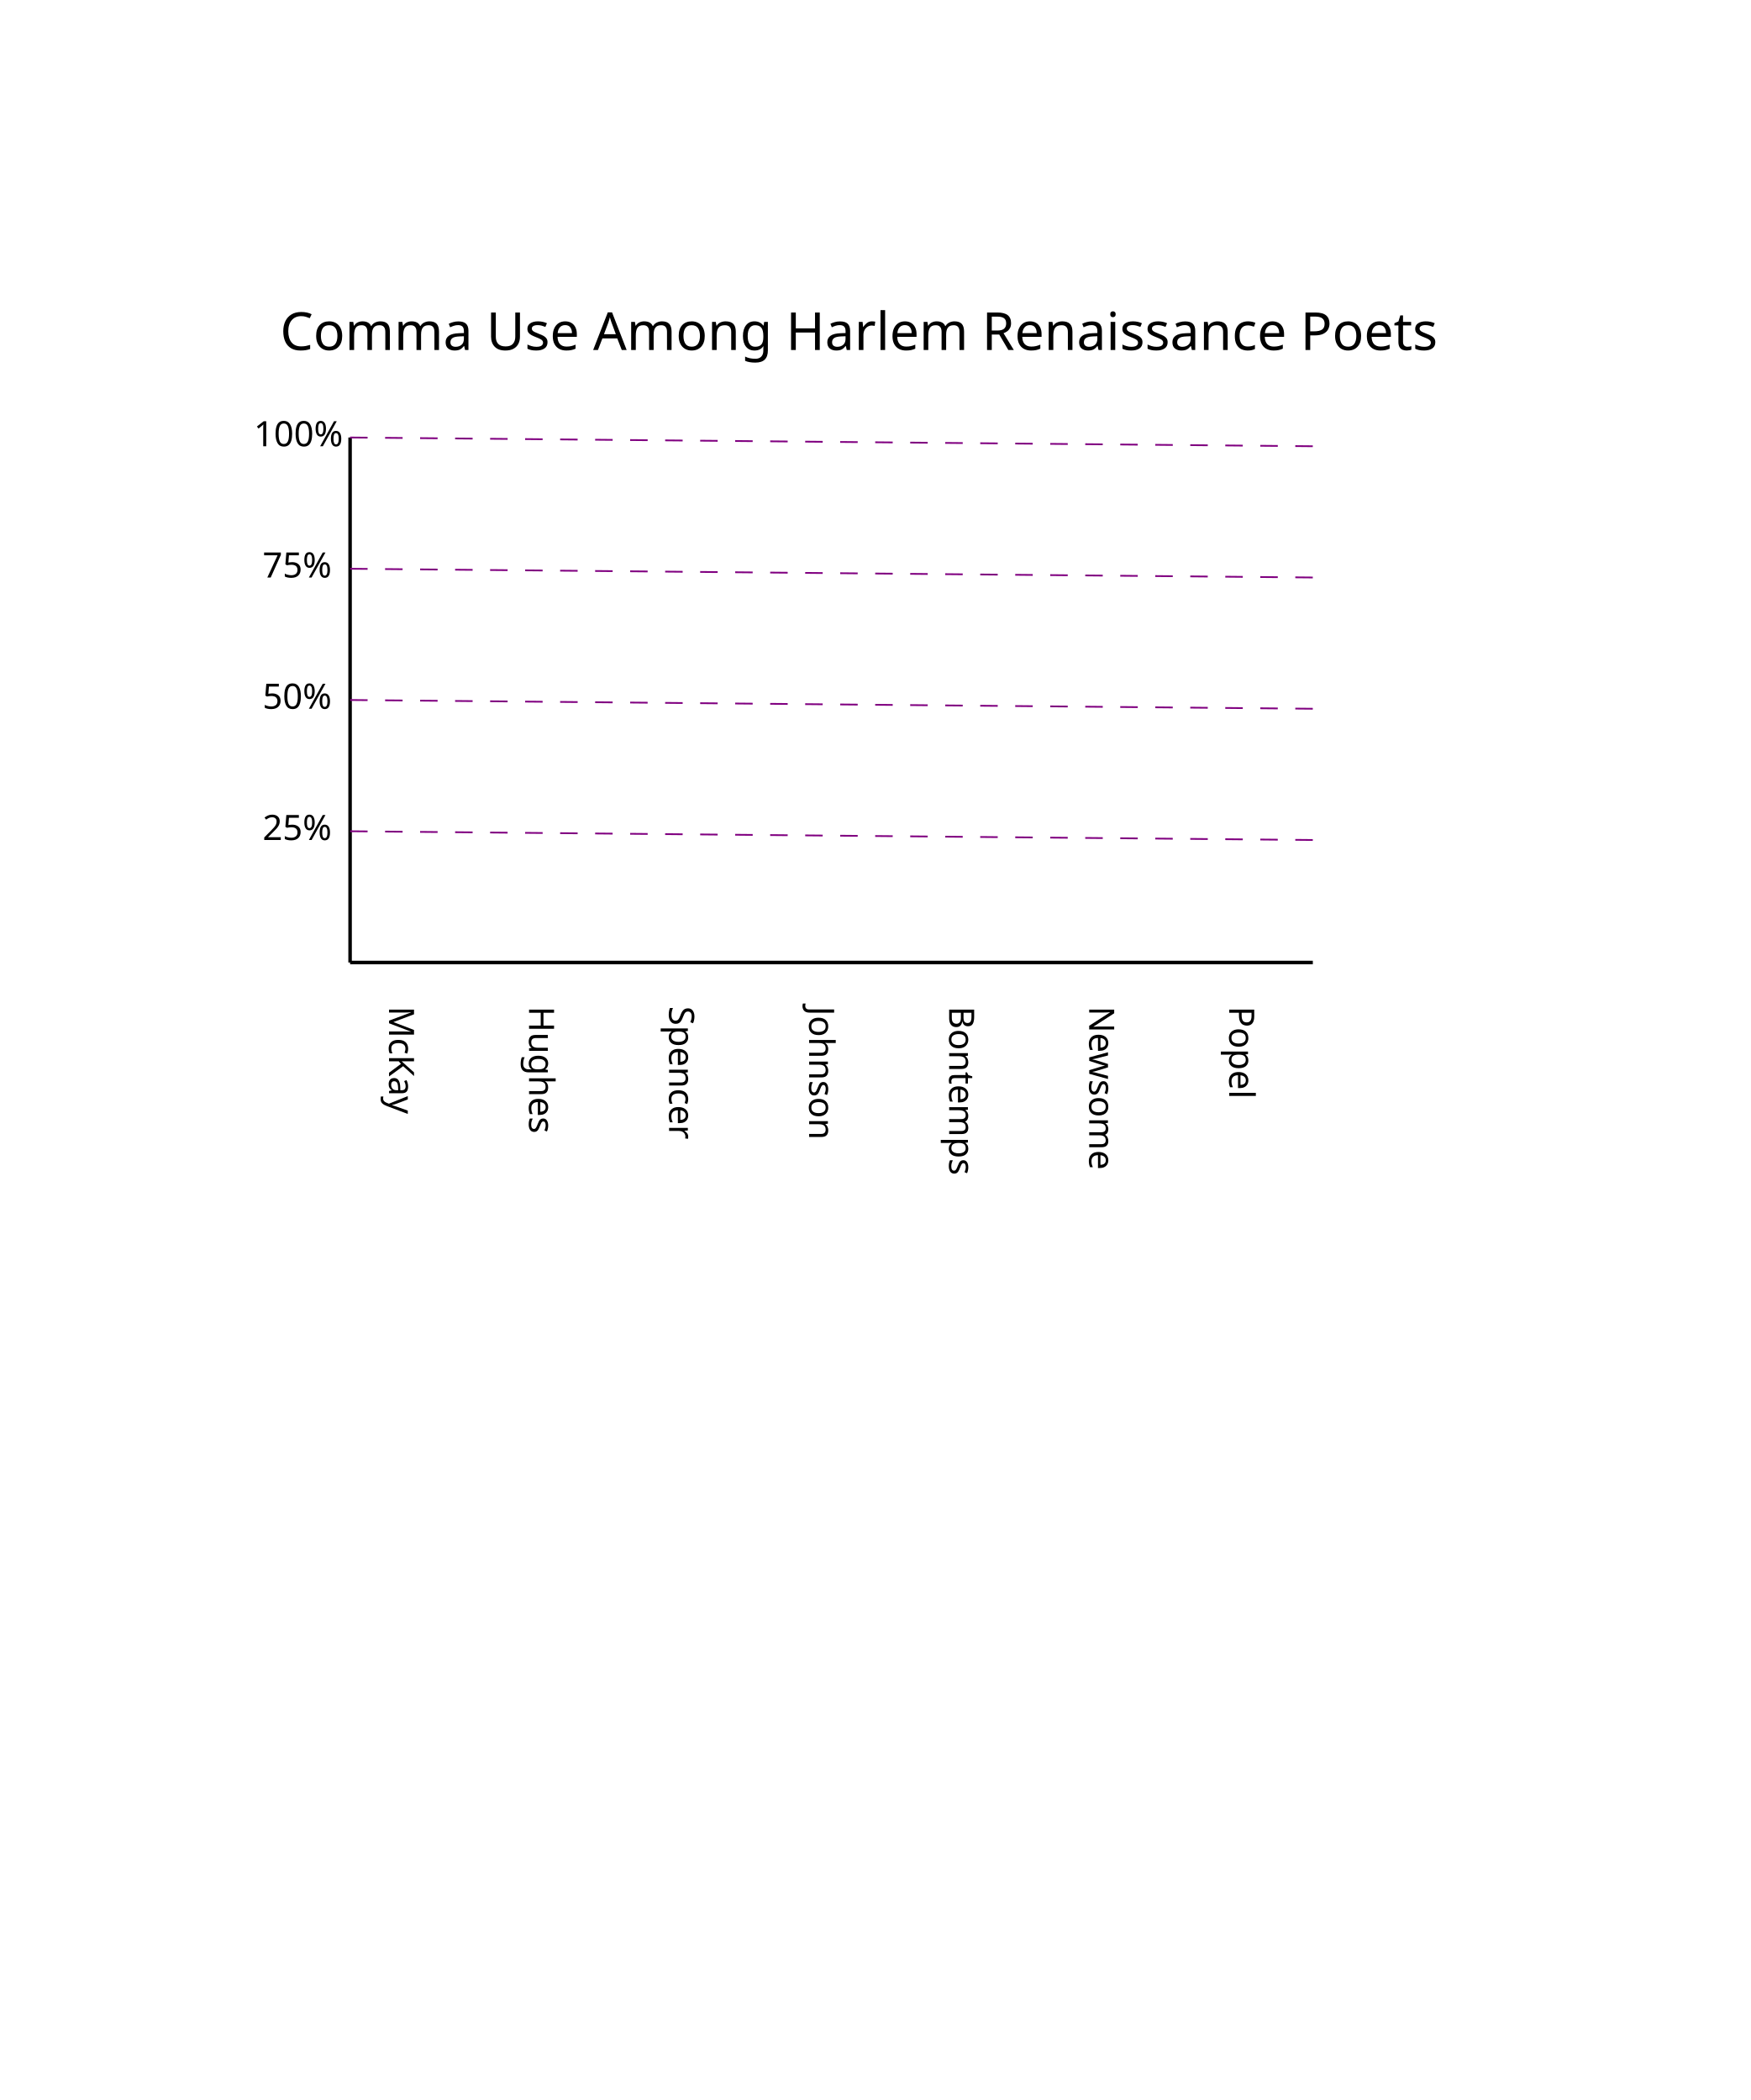
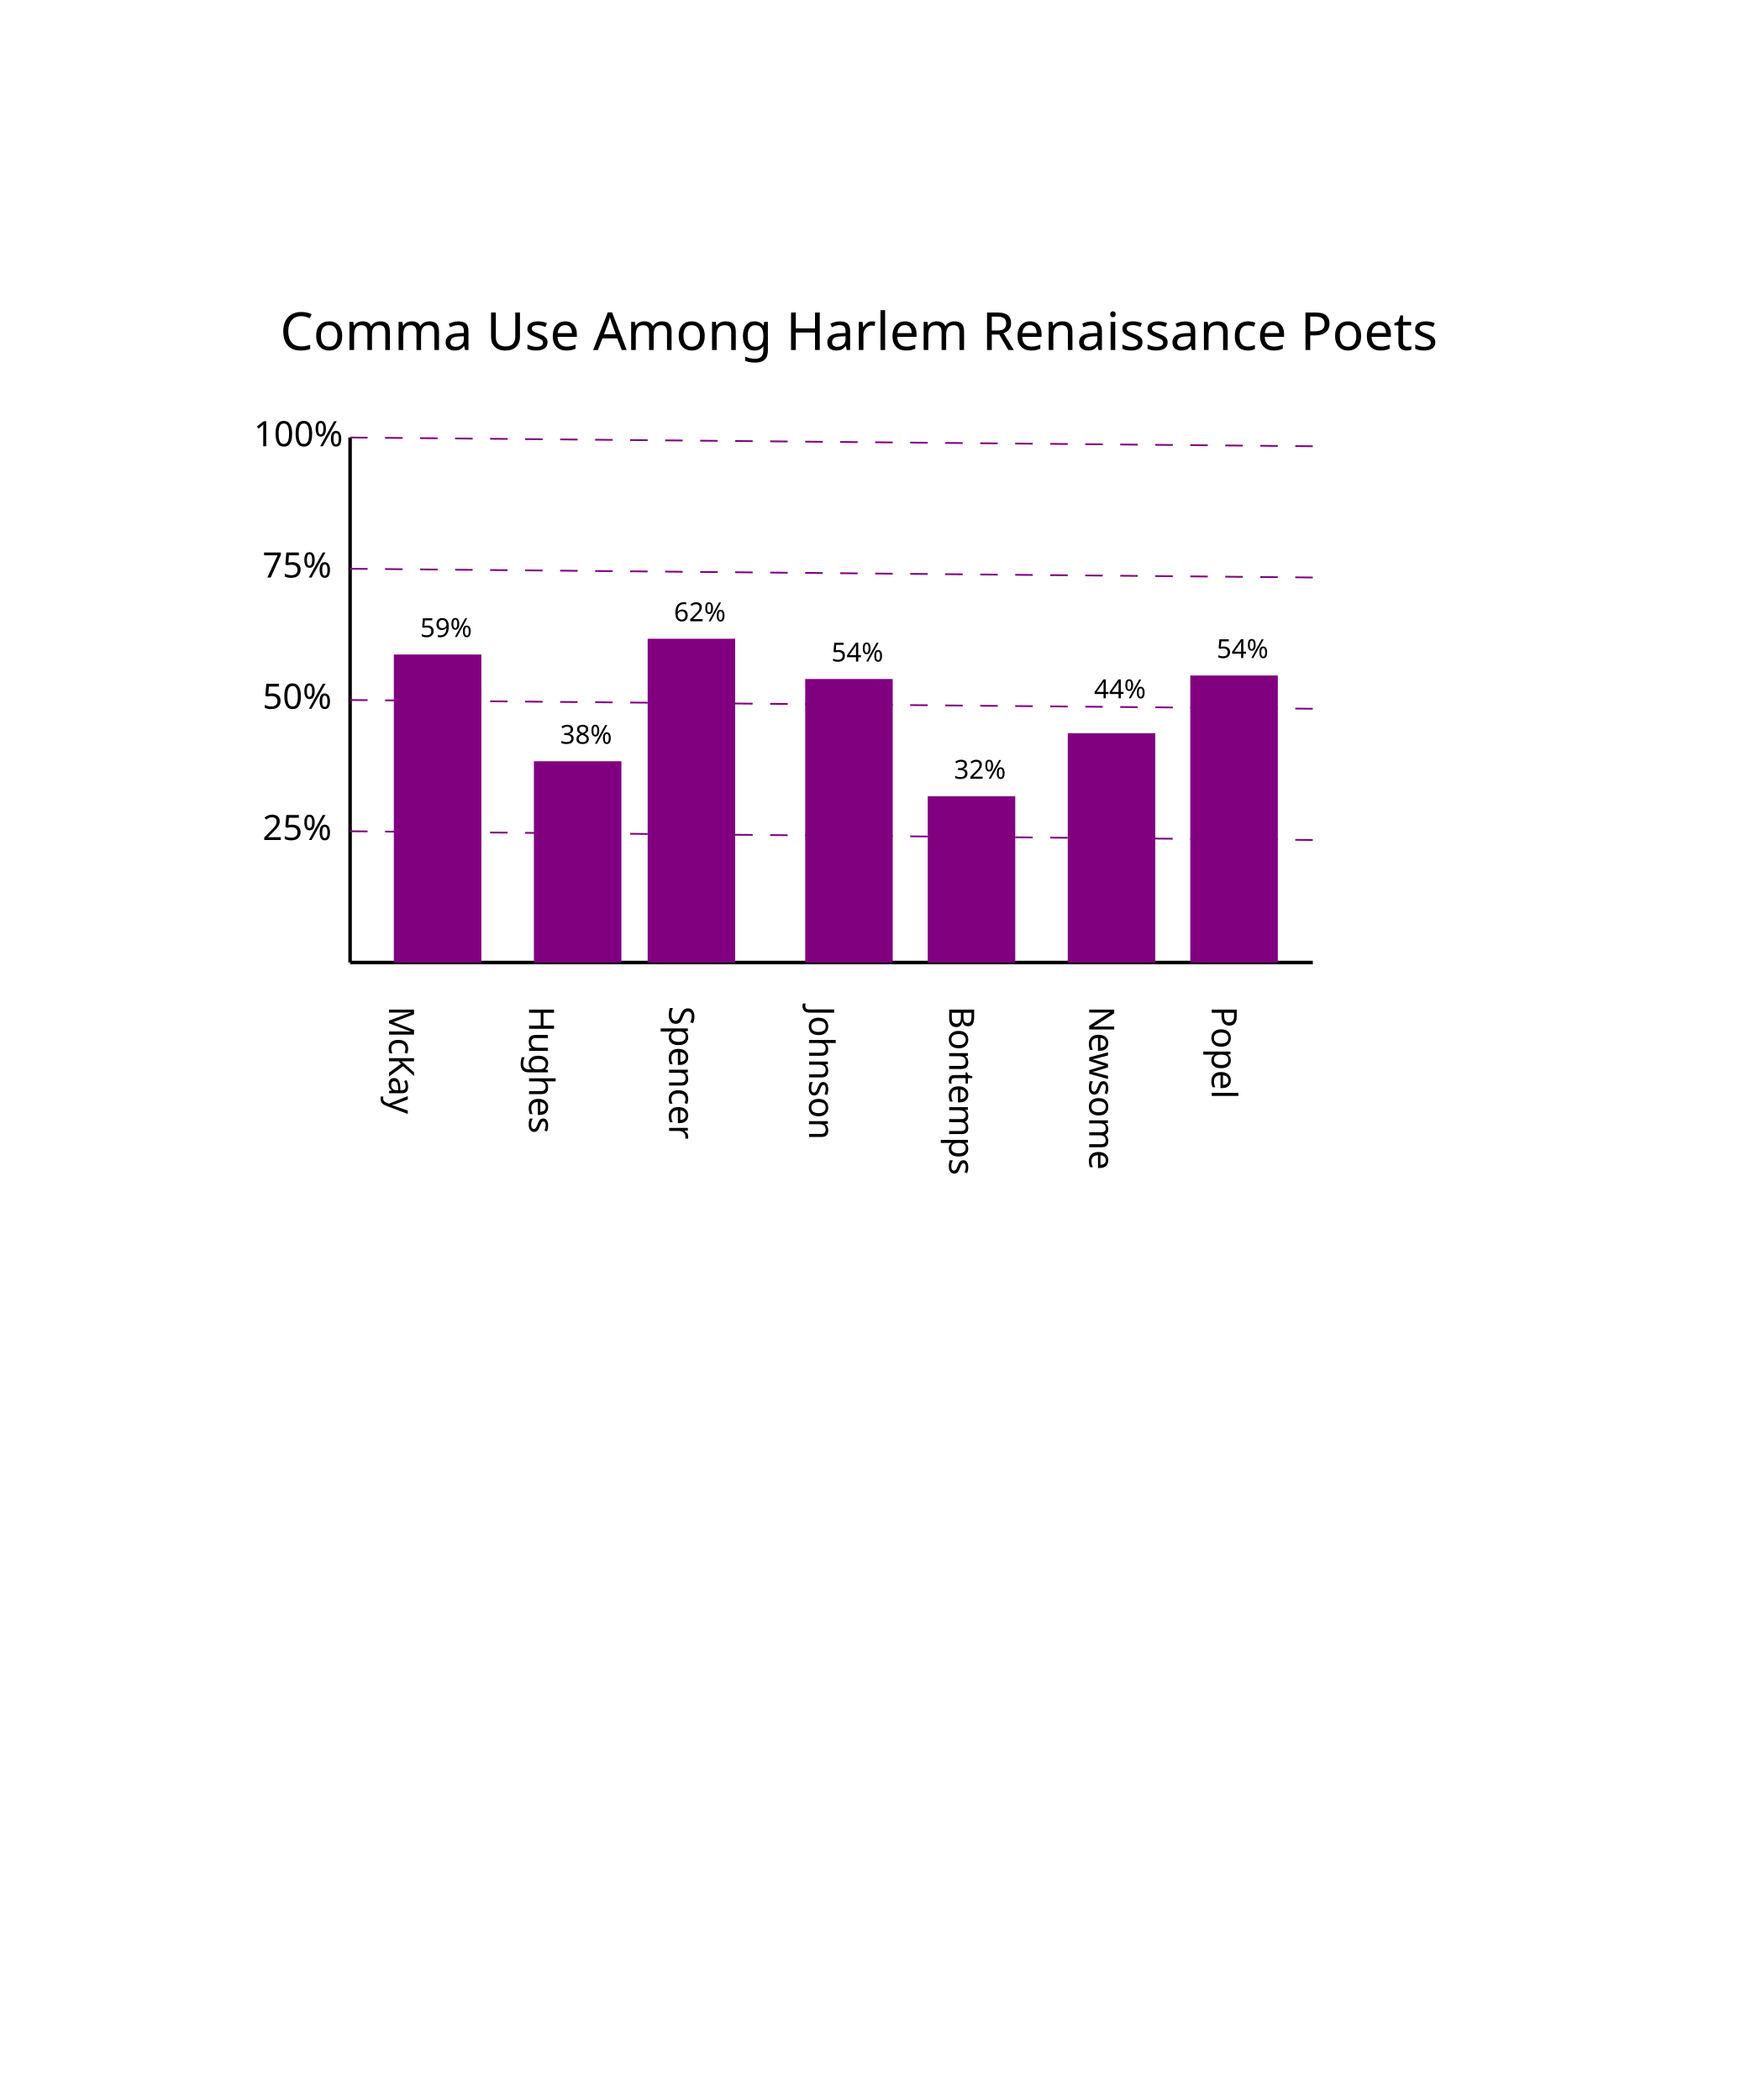
<svg xmlns="http://www.w3.org/2000/svg" width="1000" height="1200">
  <g transform="translate(200 550)">
    <text x="-40" y="-350" style="font-family:sans-serif;font-size:30px">Comma Use Among Harlem Renaissance Poets</text>
    <line x1="0" y1="0" x2="550" y2="0" stroke="black" stroke-width="2" />
    <line x1="0" y1="0" x2="0" y2="-300" stroke="black" stroke-width="2" />
    <text x="30" y="25" style="font-family:sans-serif;font-size:20px;writing-mode:tb" fill="black">McKay</text>
    <text x="110" y="25" style="font-family:sans-serif;font-size:20px;writing-mode:tb" fill="black">Hughes</text>
    <text x="190" y="25" style="font-family:sans-serif;font-size:20px;writing-mode:tb" fill="black">Spencer</text>
    <text x="270" y="25" style="font-family:sans-serif;font-size:20px;writing-mode:tb" fill="black">Johnson</text>
    <text x="350" y="25" style="font-family:sans-serif;font-size:20px;writing-mode:tb" fill="black">Bontemps</text>
    <text x="430" y="25" style="font-family:sans-serif;font-size:20px;writing-mode:tb" fill="black">Newsome</text>
-     <text x="510" y="25" style="font-family:sans-serif;font-size:20px;writing-mode:tb" fill="black">Popel</text>
+     <text x="500" y="25" style="font-family:sans-serif;font-size:20px;writing-mode:tb" fill="black">Popel</text>
    <line x1="0" y1="-75" x2="550" y2="-70" stroke="purple" stroke-width="1" stroke-dasharray="10" />
    <text x="-50" y="-70" style="font-family:sans-serif;font-size:20px">25%</text>
    <line x1="0" y1="-150" x2="550" y2="-145" stroke="purple" stroke-width="1" stroke-dasharray="10" />
    <text x="-50" y="-145" style="font-family:sans-serif;font-size:20px">50%</text>
    <line x1="0" y1="-225" x2="550" y2="-220" stroke="purple" stroke-width="1" stroke-dasharray="10" />
    <text x="-50" y="-220" style="font-family:sans-serif;font-size:20px">75%</text>
    <line x1="0" y1="-300" x2="550" y2="-295" stroke="purple" stroke-width="1" stroke-dasharray="10" />
    <text x="-55" y="-295" style="font-family:sans-serif;font-size:20px">100%</text>
+     <rect x="25" y="-176" height="176" width="50" fill="purple" />
+     <text x="40" y="-186" style="font-family:sans-serif;font-size:15px">59%</text>
+     <rect x="105" y="-115" height="115" width="50" fill="purple" />
+     <text x="120" y="-125" style="font-family:sans-serif;font-size:15px">38%</text>
+     <rect x="170" y="-185" height="185" width="50" fill="purple" />
+     <text x="185" y="-195" style="font-family:sans-serif;font-size:15px">62%</text>
+     <rect x="260" y="-162" height="162" width="50" fill="purple" />
+     <text x="275" y="-172" style="font-family:sans-serif;font-size:15px">54%</text>
+     <rect x="330" y="-95" height="95" width="50" fill="purple" />
+     <text x="345" y="-105" style="font-family:sans-serif;font-size:15px">32%</text>
+     <rect x="410" y="-131" height="131" width="50" fill="purple" />
+     <text x="425" y="-151" style="font-family:sans-serif;font-size:15px">44%</text>
+     <rect x="480" y="-164" height="164" width="50" fill="purple" />
+     <text x="495" y="-174" style="font-family:sans-serif;font-size:15px">54%</text>
  </g>
</svg>
